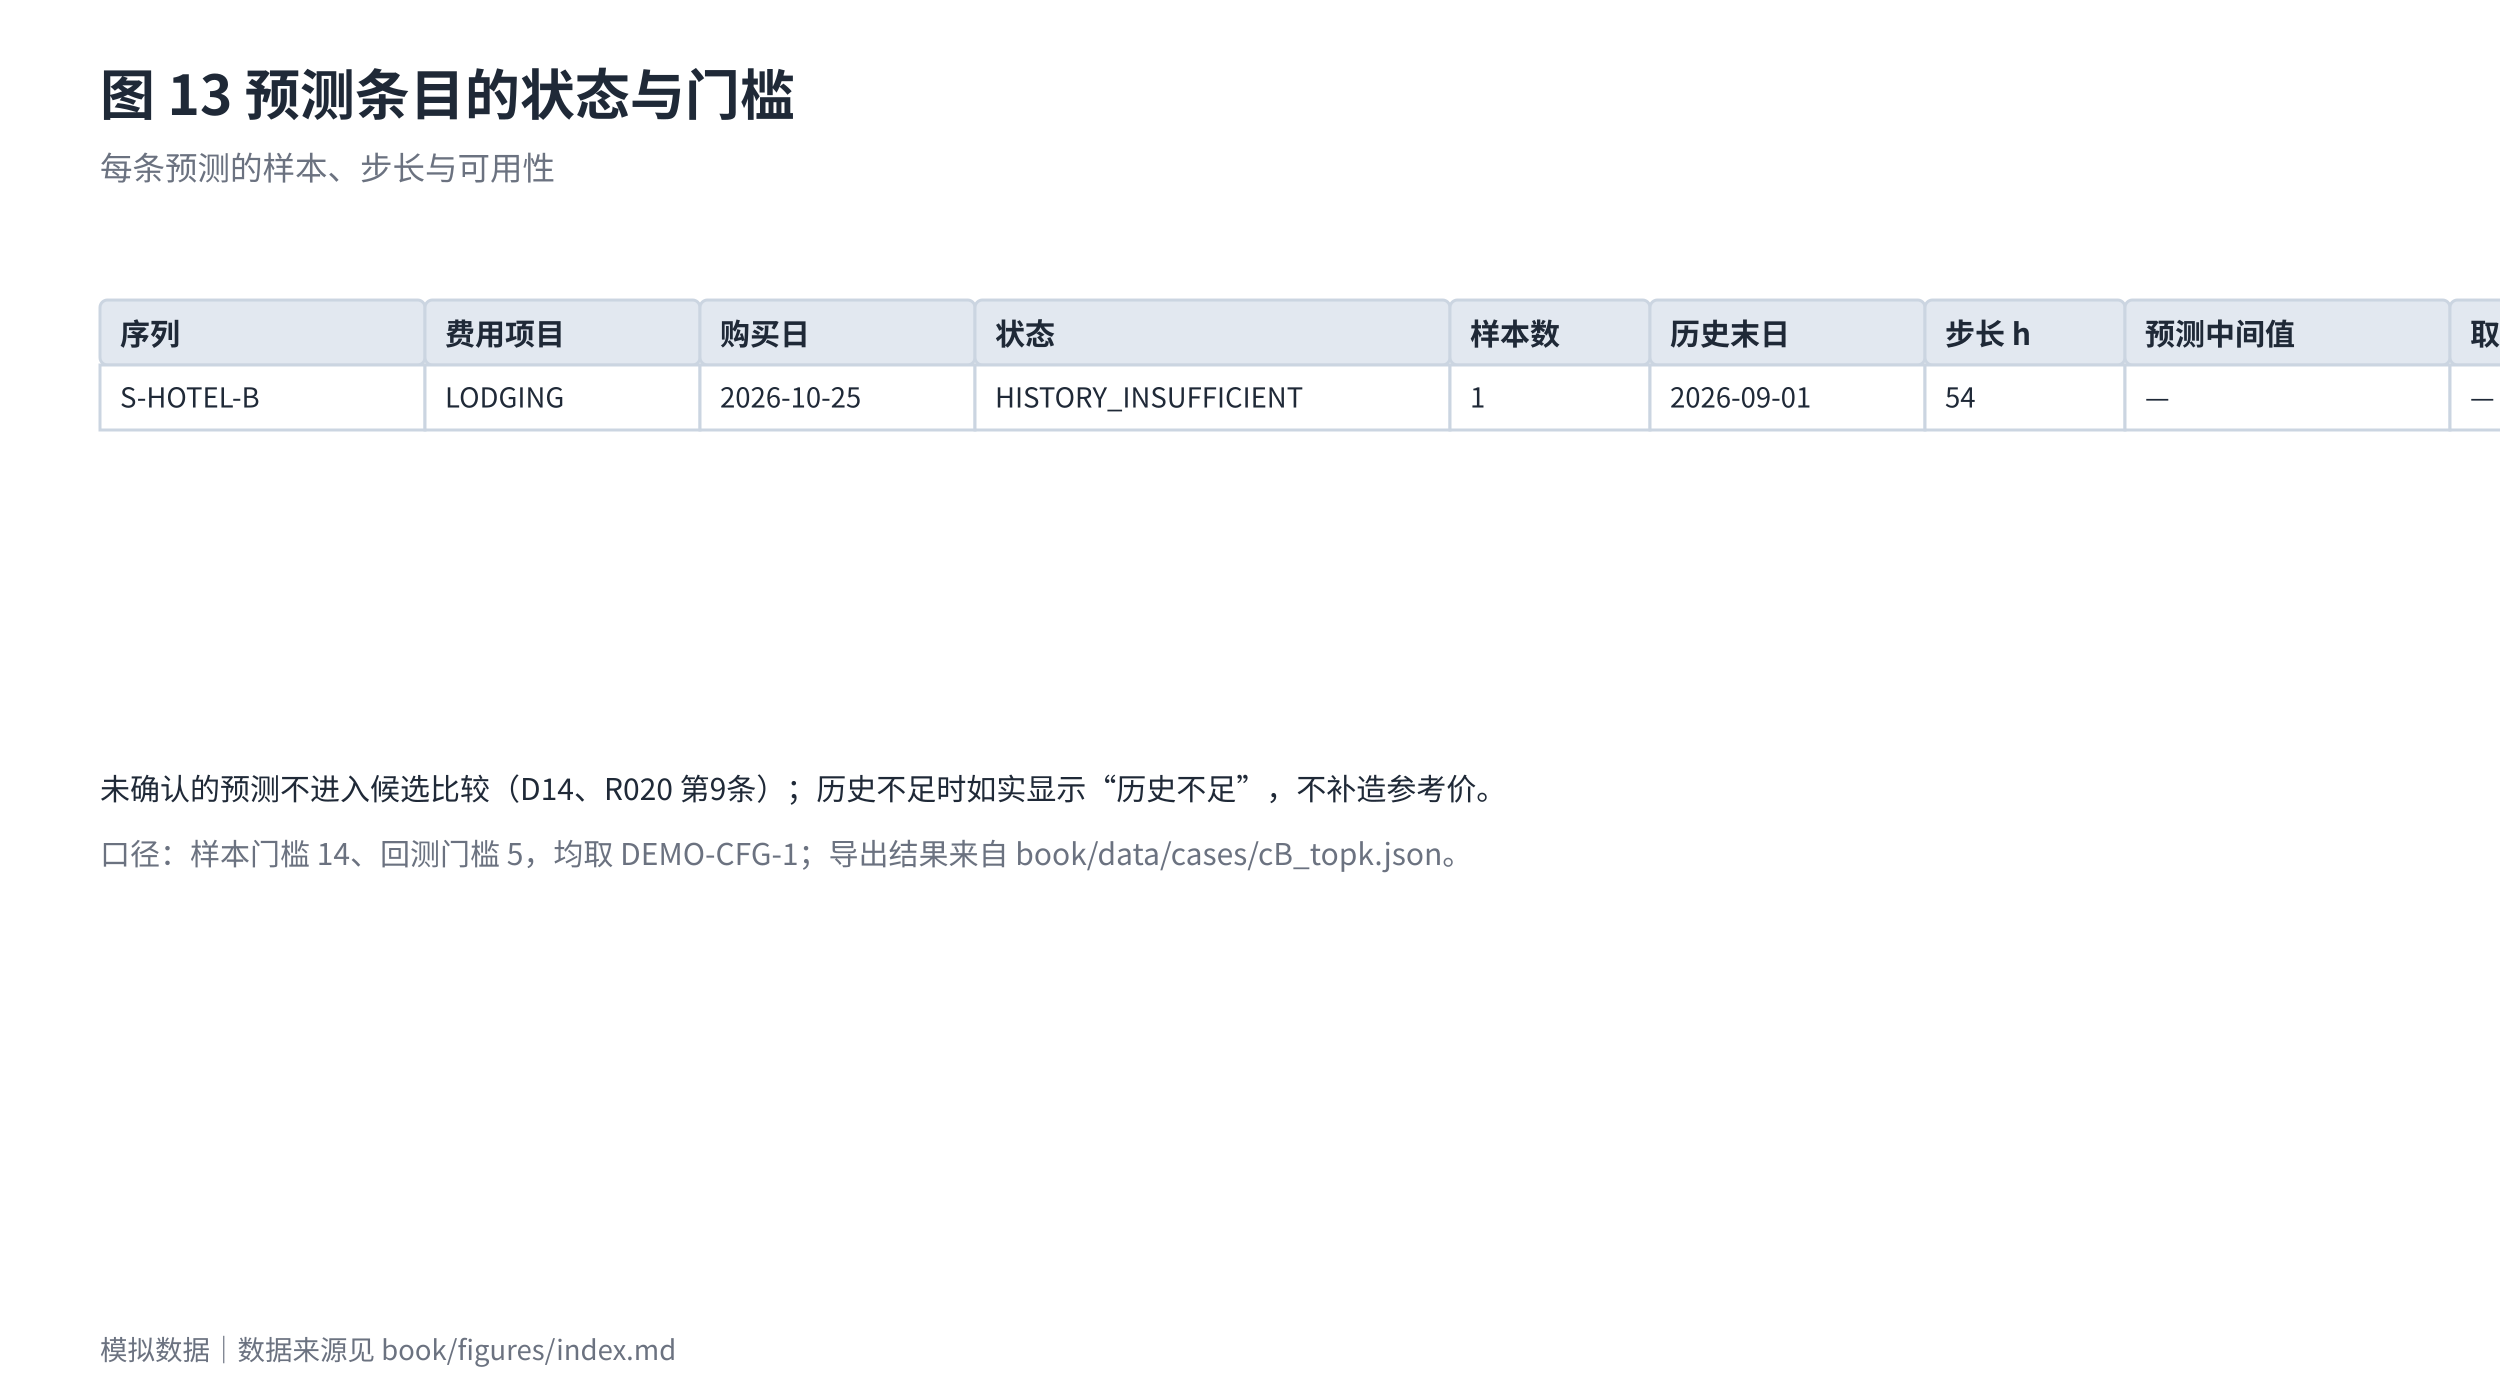
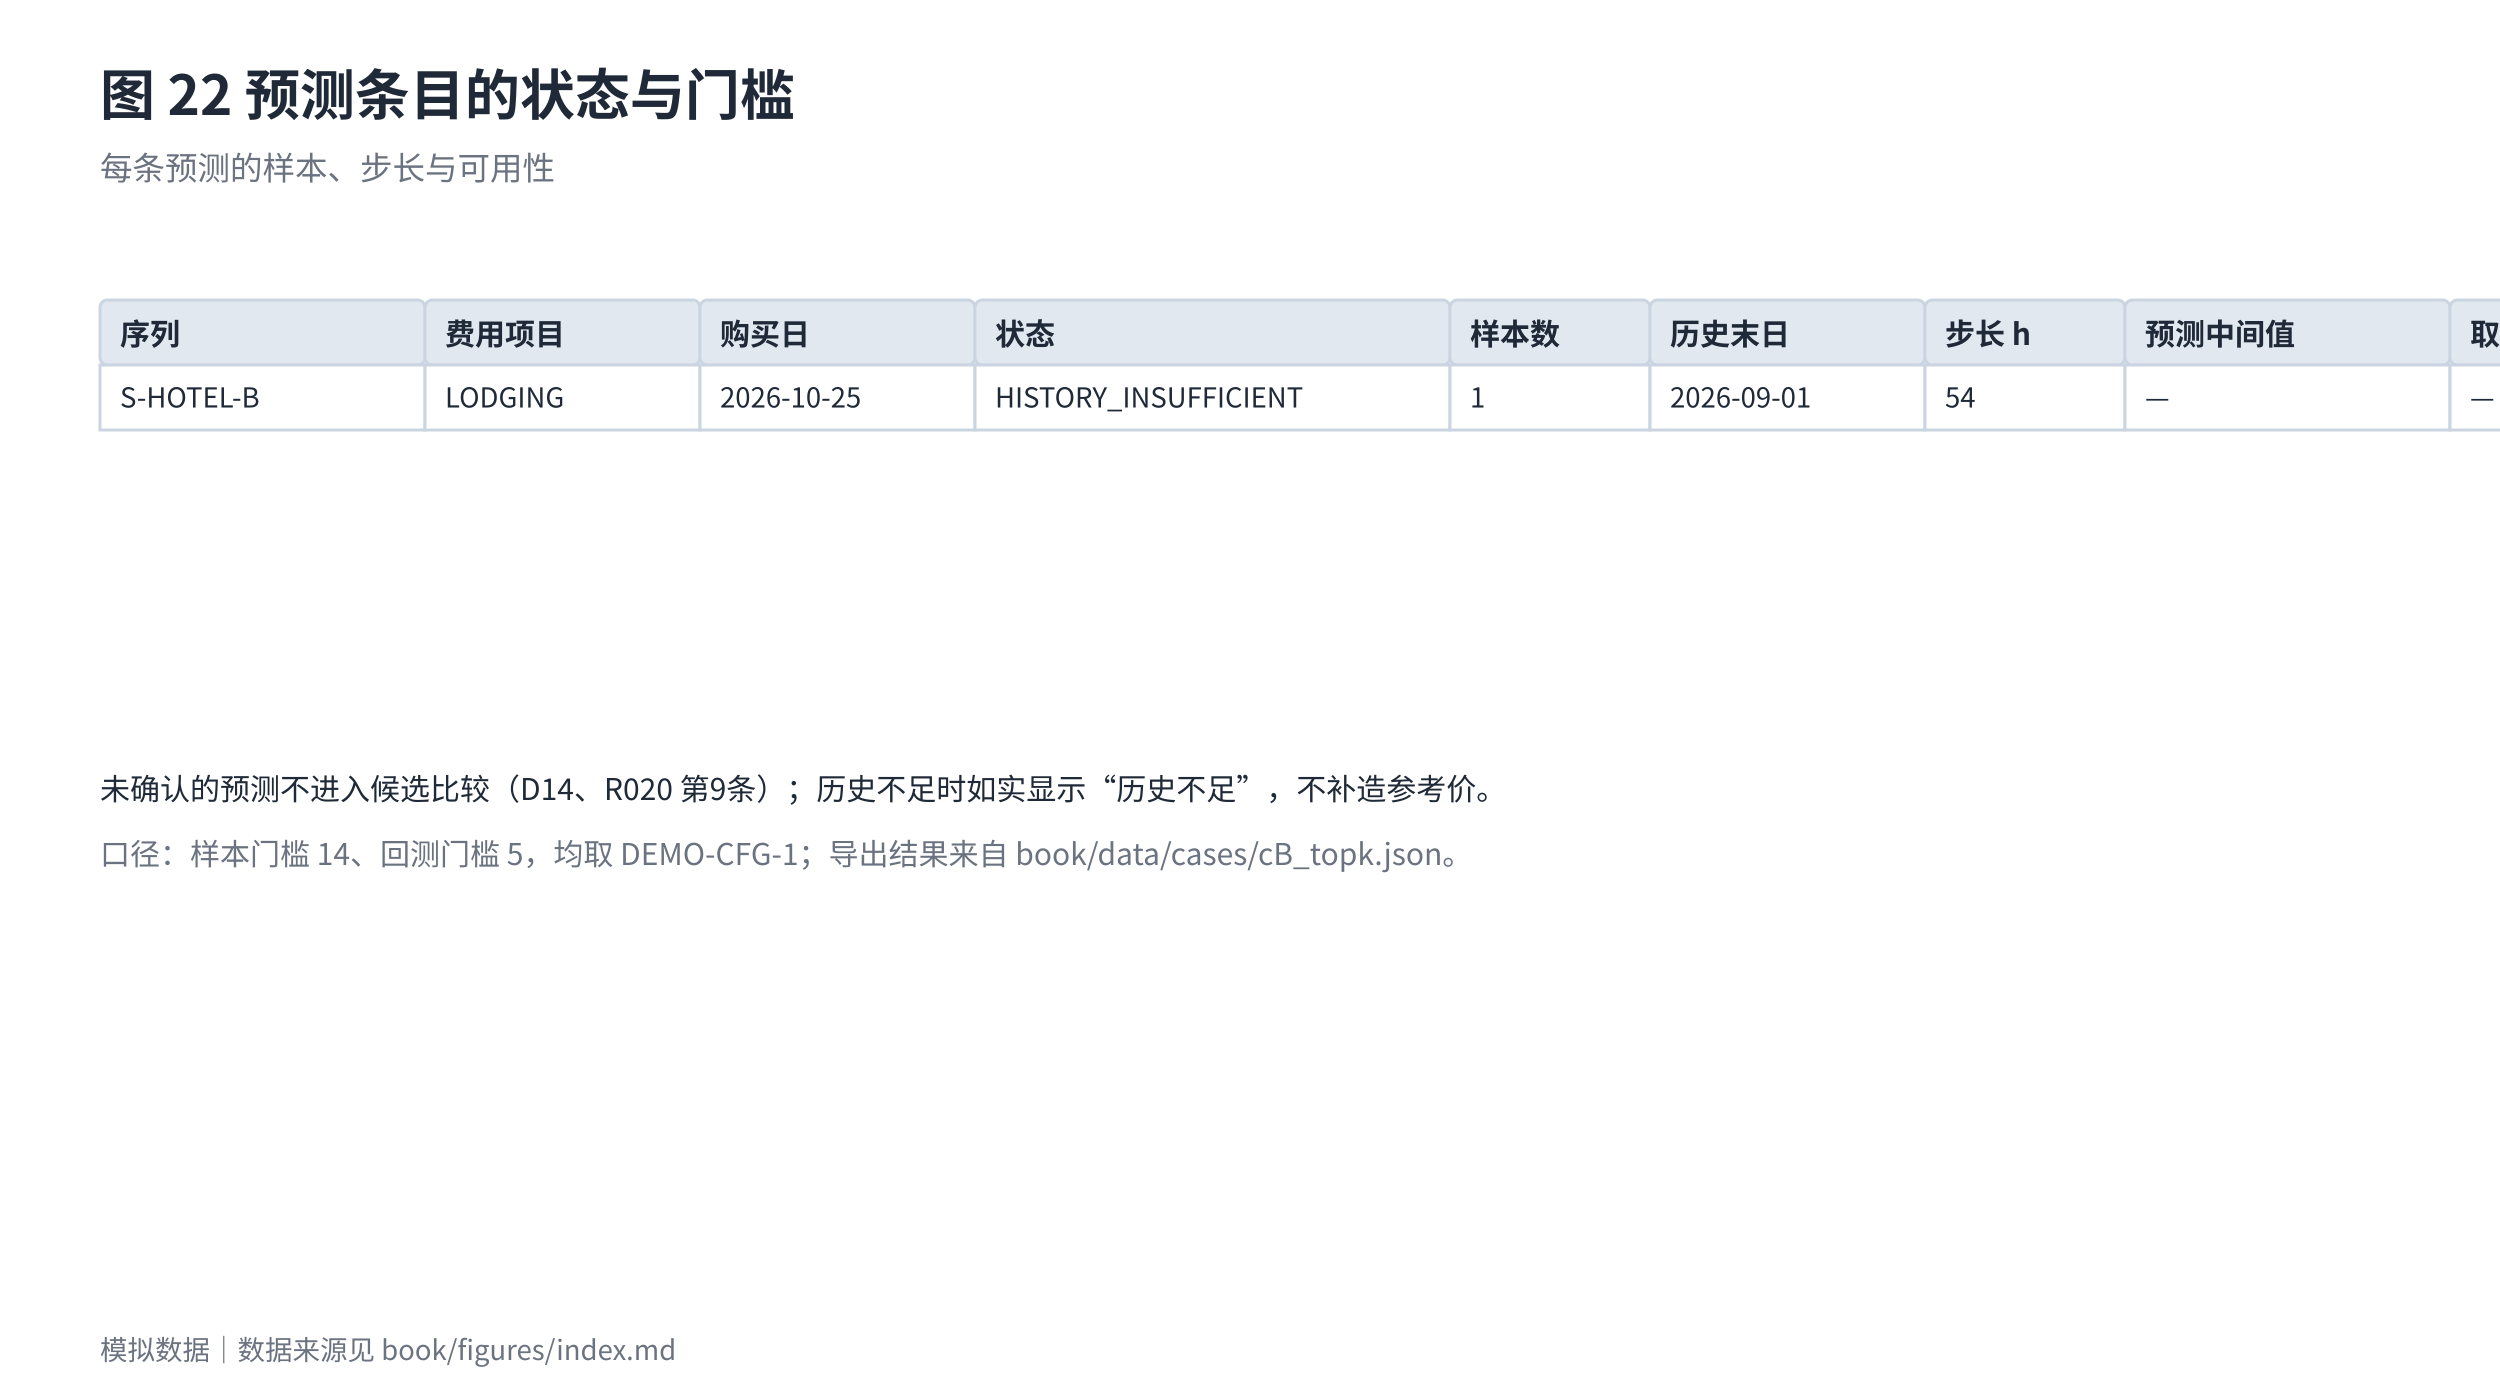
- <svg xmlns="http://www.w3.org/2000/svg" viewBox="0 0 1000 560" width="1000" height="560" role="img" aria-label="图 13 预测条目的状态与门槛">
+ <svg xmlns="http://www.w3.org/2000/svg" viewBox="0 0 1000 560" width="1000" height="560" role="img" aria-label="图 22 预测条目的状态与门槛">
  <rect x="0" y="0" width="1000" height="560" rx="0" fill="#ffffff" stroke="#ffffff" stroke-width="1.2" />
-   <text x="40" y="46" font-size="22" font-family="'Noto Sans CJK SC','Microsoft YaHei',sans-serif" text-anchor="start" font-weight="bold" fill="#1f2937">图 13 预测条目的状态与门槛</text>
+   <text x="40" y="46" font-size="22" font-family="'Noto Sans CJK SC','Microsoft YaHei',sans-serif" text-anchor="start" font-weight="bold" fill="#1f2937">图 22 预测条目的状态与门槛</text>
  <text x="40" y="72" font-size="13" font-family="'Noto Sans CJK SC','Microsoft YaHei',sans-serif" text-anchor="start" font-weight="normal" fill="#6b7280">每条预测的样本、步长与可用性</text>
  <rect x="40" y="120" width="130" height="26" rx="3" fill="#e2e8f0" stroke="#cbd5e1" stroke-width="1.2" />
  <text x="48" y="138" font-size="12" font-family="'Noto Sans CJK SC','Microsoft YaHei',sans-serif" text-anchor="start" font-weight="bold" fill="#1f2937">序列</text>
  <rect x="170" y="120" width="110" height="26" rx="3" fill="#e2e8f0" stroke="#cbd5e1" stroke-width="1.2" />
  <text x="178" y="138" font-size="12" font-family="'Noto Sans CJK SC','Microsoft YaHei',sans-serif" text-anchor="start" font-weight="bold" fill="#1f2937">费用项目</text>
  <rect x="280" y="120" width="110" height="26" rx="3" fill="#e2e8f0" stroke="#cbd5e1" stroke-width="1.2" />
  <text x="288" y="138" font-size="12" font-family="'Noto Sans CJK SC','Microsoft YaHei',sans-serif" text-anchor="start" font-weight="bold" fill="#1f2937">购买日</text>
  <rect x="390" y="120" width="190" height="26" rx="3" fill="#e2e8f0" stroke="#cbd5e1" stroke-width="1.2" />
  <text x="398" y="138" font-size="12" font-family="'Noto Sans CJK SC','Microsoft YaHei',sans-serif" text-anchor="start" font-weight="bold" fill="#1f2937">状态</text>
  <rect x="580" y="120" width="80" height="26" rx="3" fill="#e2e8f0" stroke="#cbd5e1" stroke-width="1.2" />
  <text x="588" y="138" font-size="12" font-family="'Noto Sans CJK SC','Microsoft YaHei',sans-serif" text-anchor="start" font-weight="bold" fill="#1f2937">样本数</text>
  <rect x="660" y="120" width="110" height="26" rx="3" fill="#e2e8f0" stroke="#cbd5e1" stroke-width="1.2" />
  <text x="668" y="138" font-size="12" font-family="'Noto Sans CJK SC','Microsoft YaHei',sans-serif" text-anchor="start" font-weight="bold" fill="#1f2937">历史末日</text>
  <rect x="770" y="120" width="80" height="26" rx="3" fill="#e2e8f0" stroke="#cbd5e1" stroke-width="1.2" />
  <text x="778" y="138" font-size="12" font-family="'Noto Sans CJK SC','Microsoft YaHei',sans-serif" text-anchor="start" font-weight="bold" fill="#1f2937">步长 h</text>
  <rect x="850" y="120" width="130" height="26" rx="3" fill="#e2e8f0" stroke="#cbd5e1" stroke-width="1.2" />
  <text x="858" y="138" font-size="12" font-family="'Noto Sans CJK SC','Microsoft YaHei',sans-serif" text-anchor="start" font-weight="bold" fill="#1f2937">预测中间值</text>
  <rect x="980" y="120" width="120" height="26" rx="3" fill="#e2e8f0" stroke="#cbd5e1" stroke-width="1.2" />
  <text x="988" y="138" font-size="12" font-family="'Noto Sans CJK SC','Microsoft YaHei',sans-serif" text-anchor="start" font-weight="bold" fill="#1f2937">取整金额</text>
  <rect x="1100" y="120" width="80" height="26" rx="3" fill="#e2e8f0" stroke="#cbd5e1" stroke-width="1.2" />
  <text x="1108" y="138" font-size="12" font-family="'Noto Sans CJK SC','Microsoft YaHei',sans-serif" text-anchor="start" font-weight="bold" fill="#1f2937">确认</text>
  <rect x="40" y="146" width="130" height="26" rx="0" fill="#ffffff" stroke="#cbd5e1" stroke-width="1.2" />
  <text x="48" y="163" font-size="11" font-family="'Noto Sans CJK SC','Microsoft YaHei',sans-serif" text-anchor="start" font-weight="normal" fill="#1f2937">S-HOTEL-B</text>
  <rect x="170" y="146" width="110" height="26" rx="0" fill="#ffffff" stroke="#cbd5e1" stroke-width="1.2" />
  <text x="178" y="163" font-size="11" font-family="'Noto Sans CJK SC','Microsoft YaHei',sans-serif" text-anchor="start" font-weight="normal" fill="#1f2937">LODGING</text>
  <rect x="280" y="146" width="110" height="26" rx="0" fill="#ffffff" stroke="#cbd5e1" stroke-width="1.2" />
  <text x="288" y="163" font-size="11" font-family="'Noto Sans CJK SC','Microsoft YaHei',sans-serif" text-anchor="start" font-weight="normal" fill="#1f2937">2026-10-25</text>
  <rect x="390" y="146" width="190" height="26" rx="0" fill="#ffffff" stroke="#cbd5e1" stroke-width="1.2" />
  <text x="398" y="163" font-size="11" font-family="'Noto Sans CJK SC','Microsoft YaHei',sans-serif" text-anchor="start" font-weight="normal" fill="#1f2937">HISTORY_INSUFFICIENT</text>
  <rect x="580" y="146" width="80" height="26" rx="0" fill="#ffffff" stroke="#cbd5e1" stroke-width="1.2" />
  <text x="588" y="163" font-size="11" font-family="'Noto Sans CJK SC','Microsoft YaHei',sans-serif" text-anchor="start" font-weight="normal" fill="#1f2937">1</text>
  <rect x="660" y="146" width="110" height="26" rx="0" fill="#ffffff" stroke="#cbd5e1" stroke-width="1.2" />
  <text x="668" y="163" font-size="11" font-family="'Noto Sans CJK SC','Microsoft YaHei',sans-serif" text-anchor="start" font-weight="normal" fill="#1f2937">2026-09-01</text>
  <rect x="770" y="146" width="80" height="26" rx="0" fill="#ffffff" stroke="#cbd5e1" stroke-width="1.2" />
  <text x="778" y="163" font-size="11" font-family="'Noto Sans CJK SC','Microsoft YaHei',sans-serif" text-anchor="start" font-weight="normal" fill="#1f2937">54</text>
  <rect x="850" y="146" width="130" height="26" rx="0" fill="#ffffff" stroke="#cbd5e1" stroke-width="1.2" />
  <text x="858" y="163" font-size="11" font-family="'Noto Sans CJK SC','Microsoft YaHei',sans-serif" text-anchor="start" font-weight="normal" fill="#1f2937">—</text>
  <rect x="980" y="146" width="120" height="26" rx="0" fill="#ffffff" stroke="#cbd5e1" stroke-width="1.2" />
  <text x="988" y="163" font-size="11" font-family="'Noto Sans CJK SC','Microsoft YaHei',sans-serif" text-anchor="start" font-weight="normal" fill="#1f2937">—</text>
  <rect x="1100" y="146" width="80" height="26" rx="0" fill="#ffffff" stroke="#cbd5e1" stroke-width="1.2" />
  <text x="1108" y="163" font-size="11" font-family="'Noto Sans CJK SC','Microsoft YaHei',sans-serif" text-anchor="start" font-weight="normal" fill="#1f2937">未确认</text>
  <text x="40" y="320" font-size="12" font-family="'Noto Sans CJK SC','Microsoft YaHei',sans-serif" text-anchor="start" font-weight="normal" fill="#1f2937">未确认的预测不进入候选比较（D14、R020 第9条）；历史不足时如实显示“历史不足”，不补造参考价。</text>
  <text x="40" y="346" font-size="12" font-family="'Noto Sans CJK SC','Microsoft YaHei',sans-serif" text-anchor="start" font-weight="normal" fill="#6b7280">口径：样本门槛 14、回测门槛 5，均取 DEMO-CFG-1；导出结果来自 book/data/cases/cB_topk.json。</text>
  <text x="40" y="544" font-size="11" font-family="'Noto Sans CJK SC','Microsoft YaHei',sans-serif" text-anchor="start" font-weight="normal" fill="#6b7280">模拟数据｜数据来源见 book/figures/index.md</text>
</svg>
